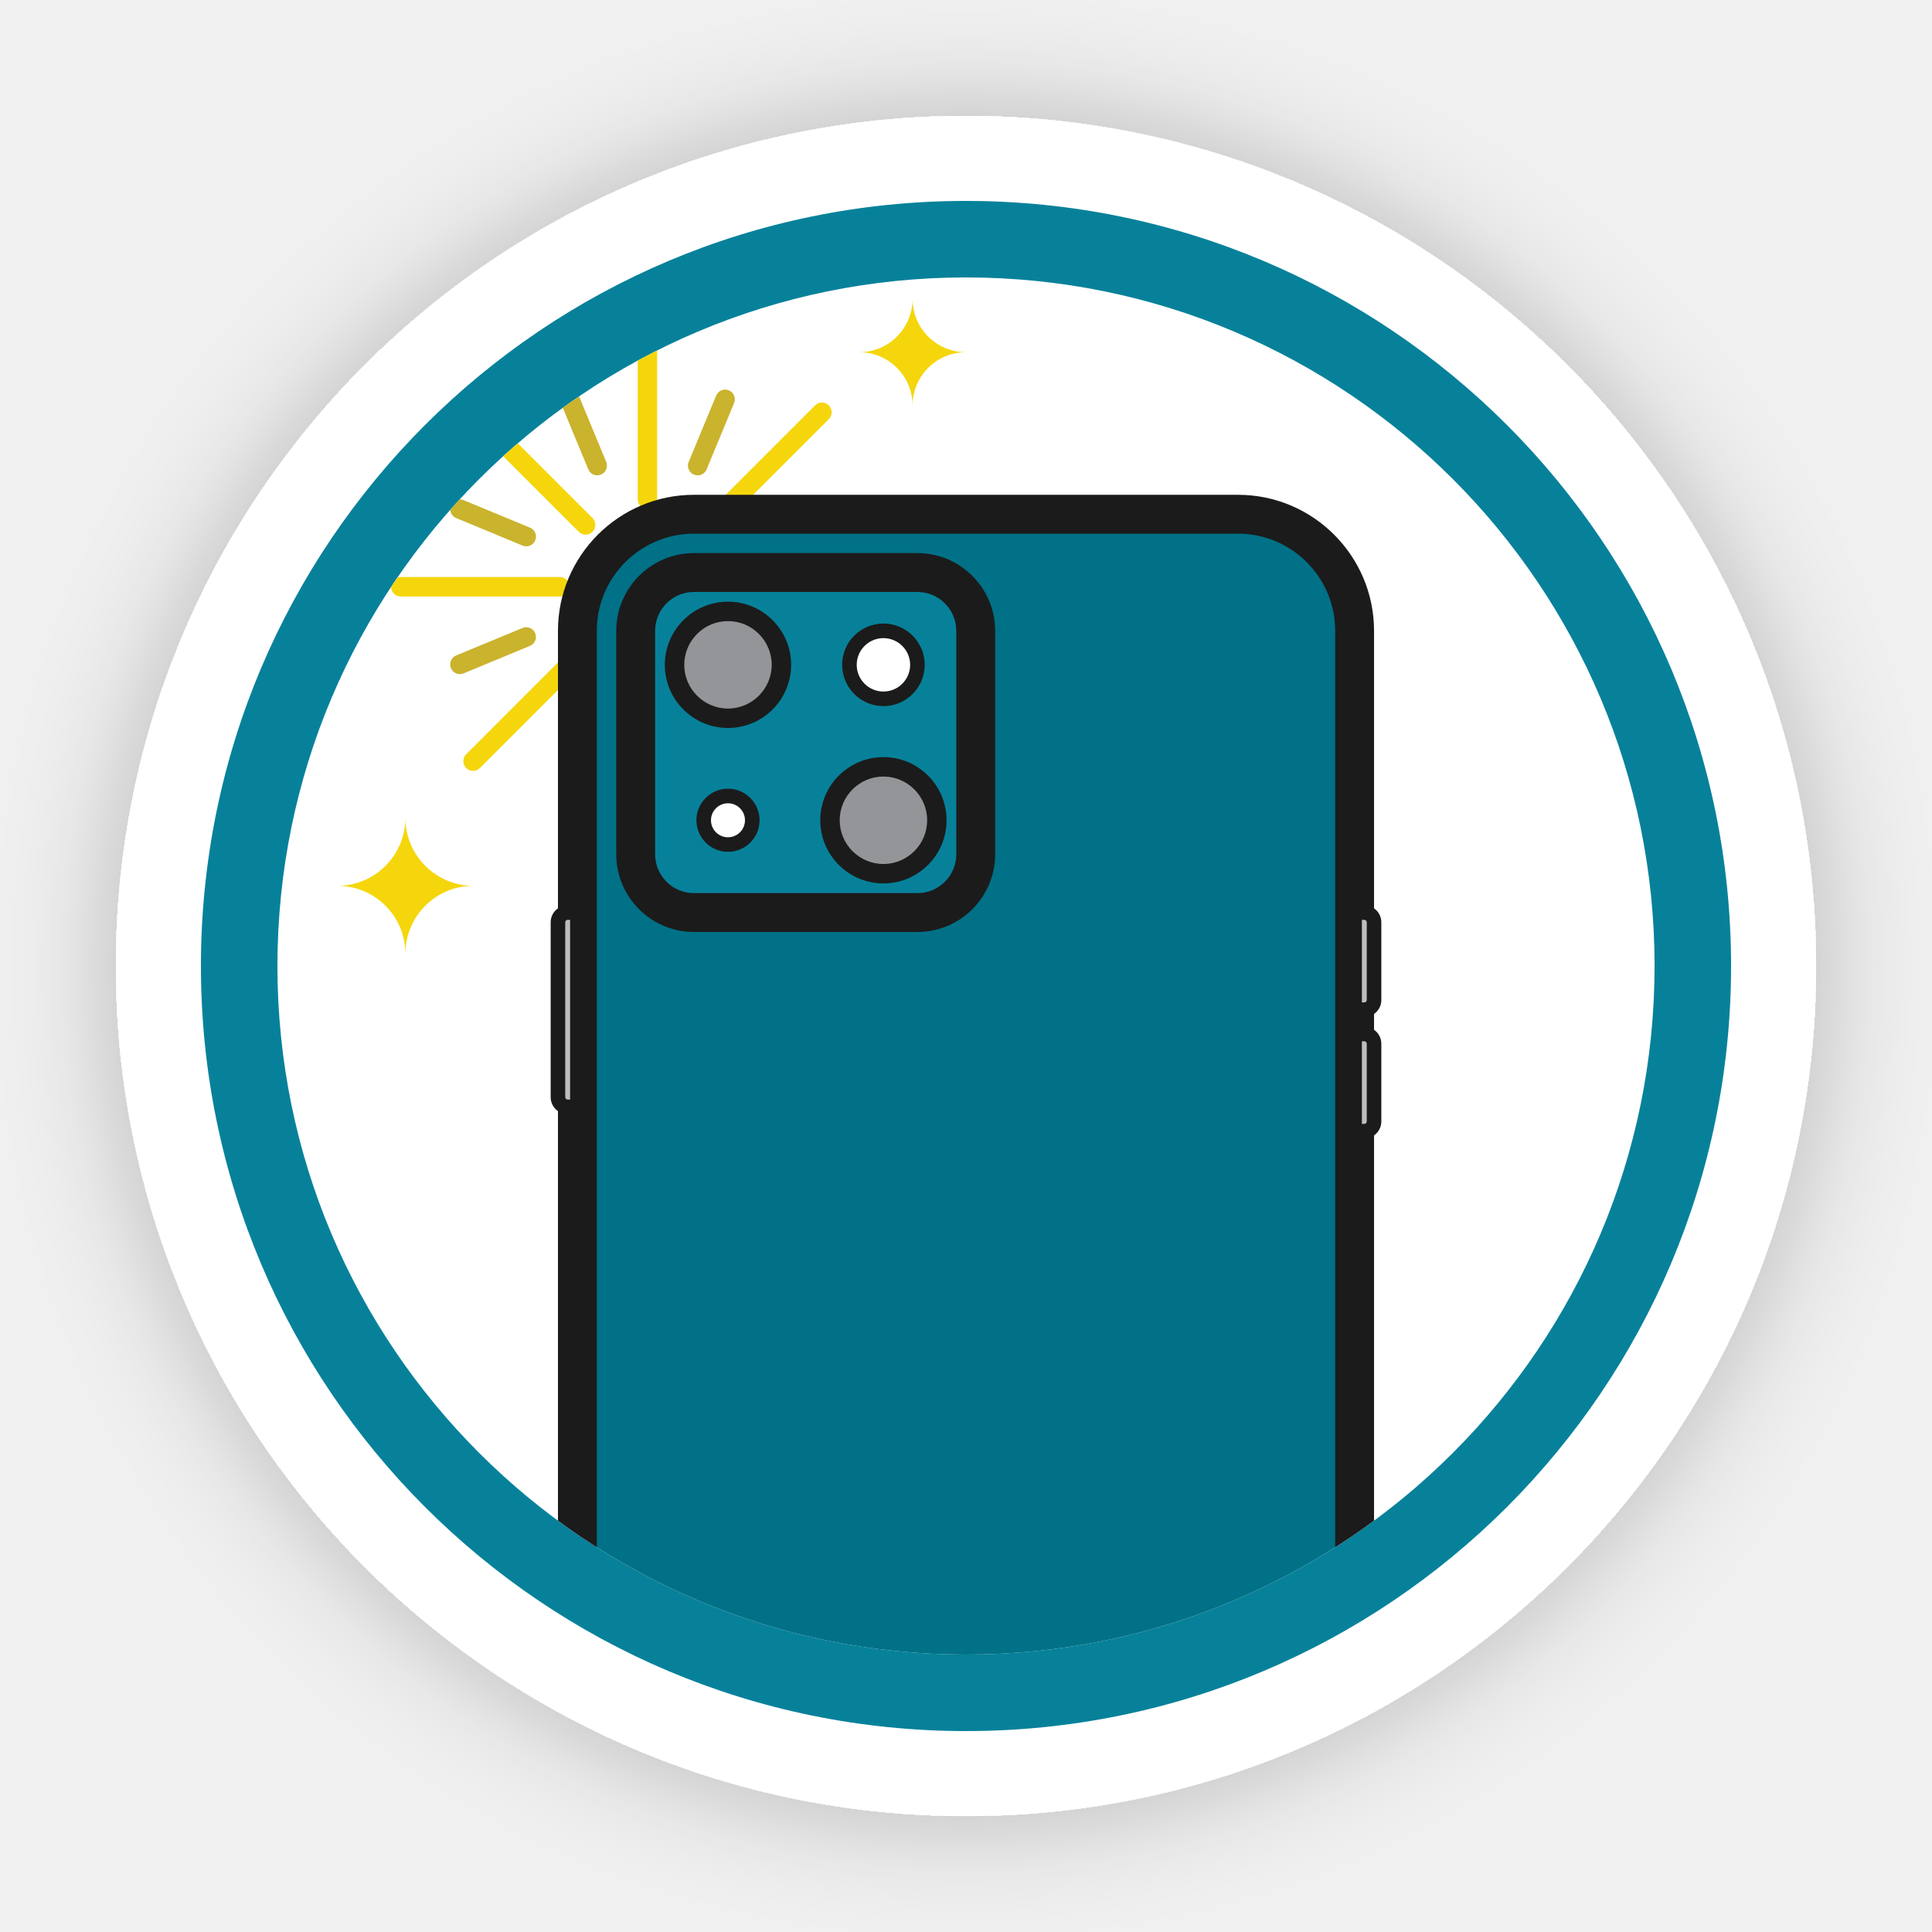
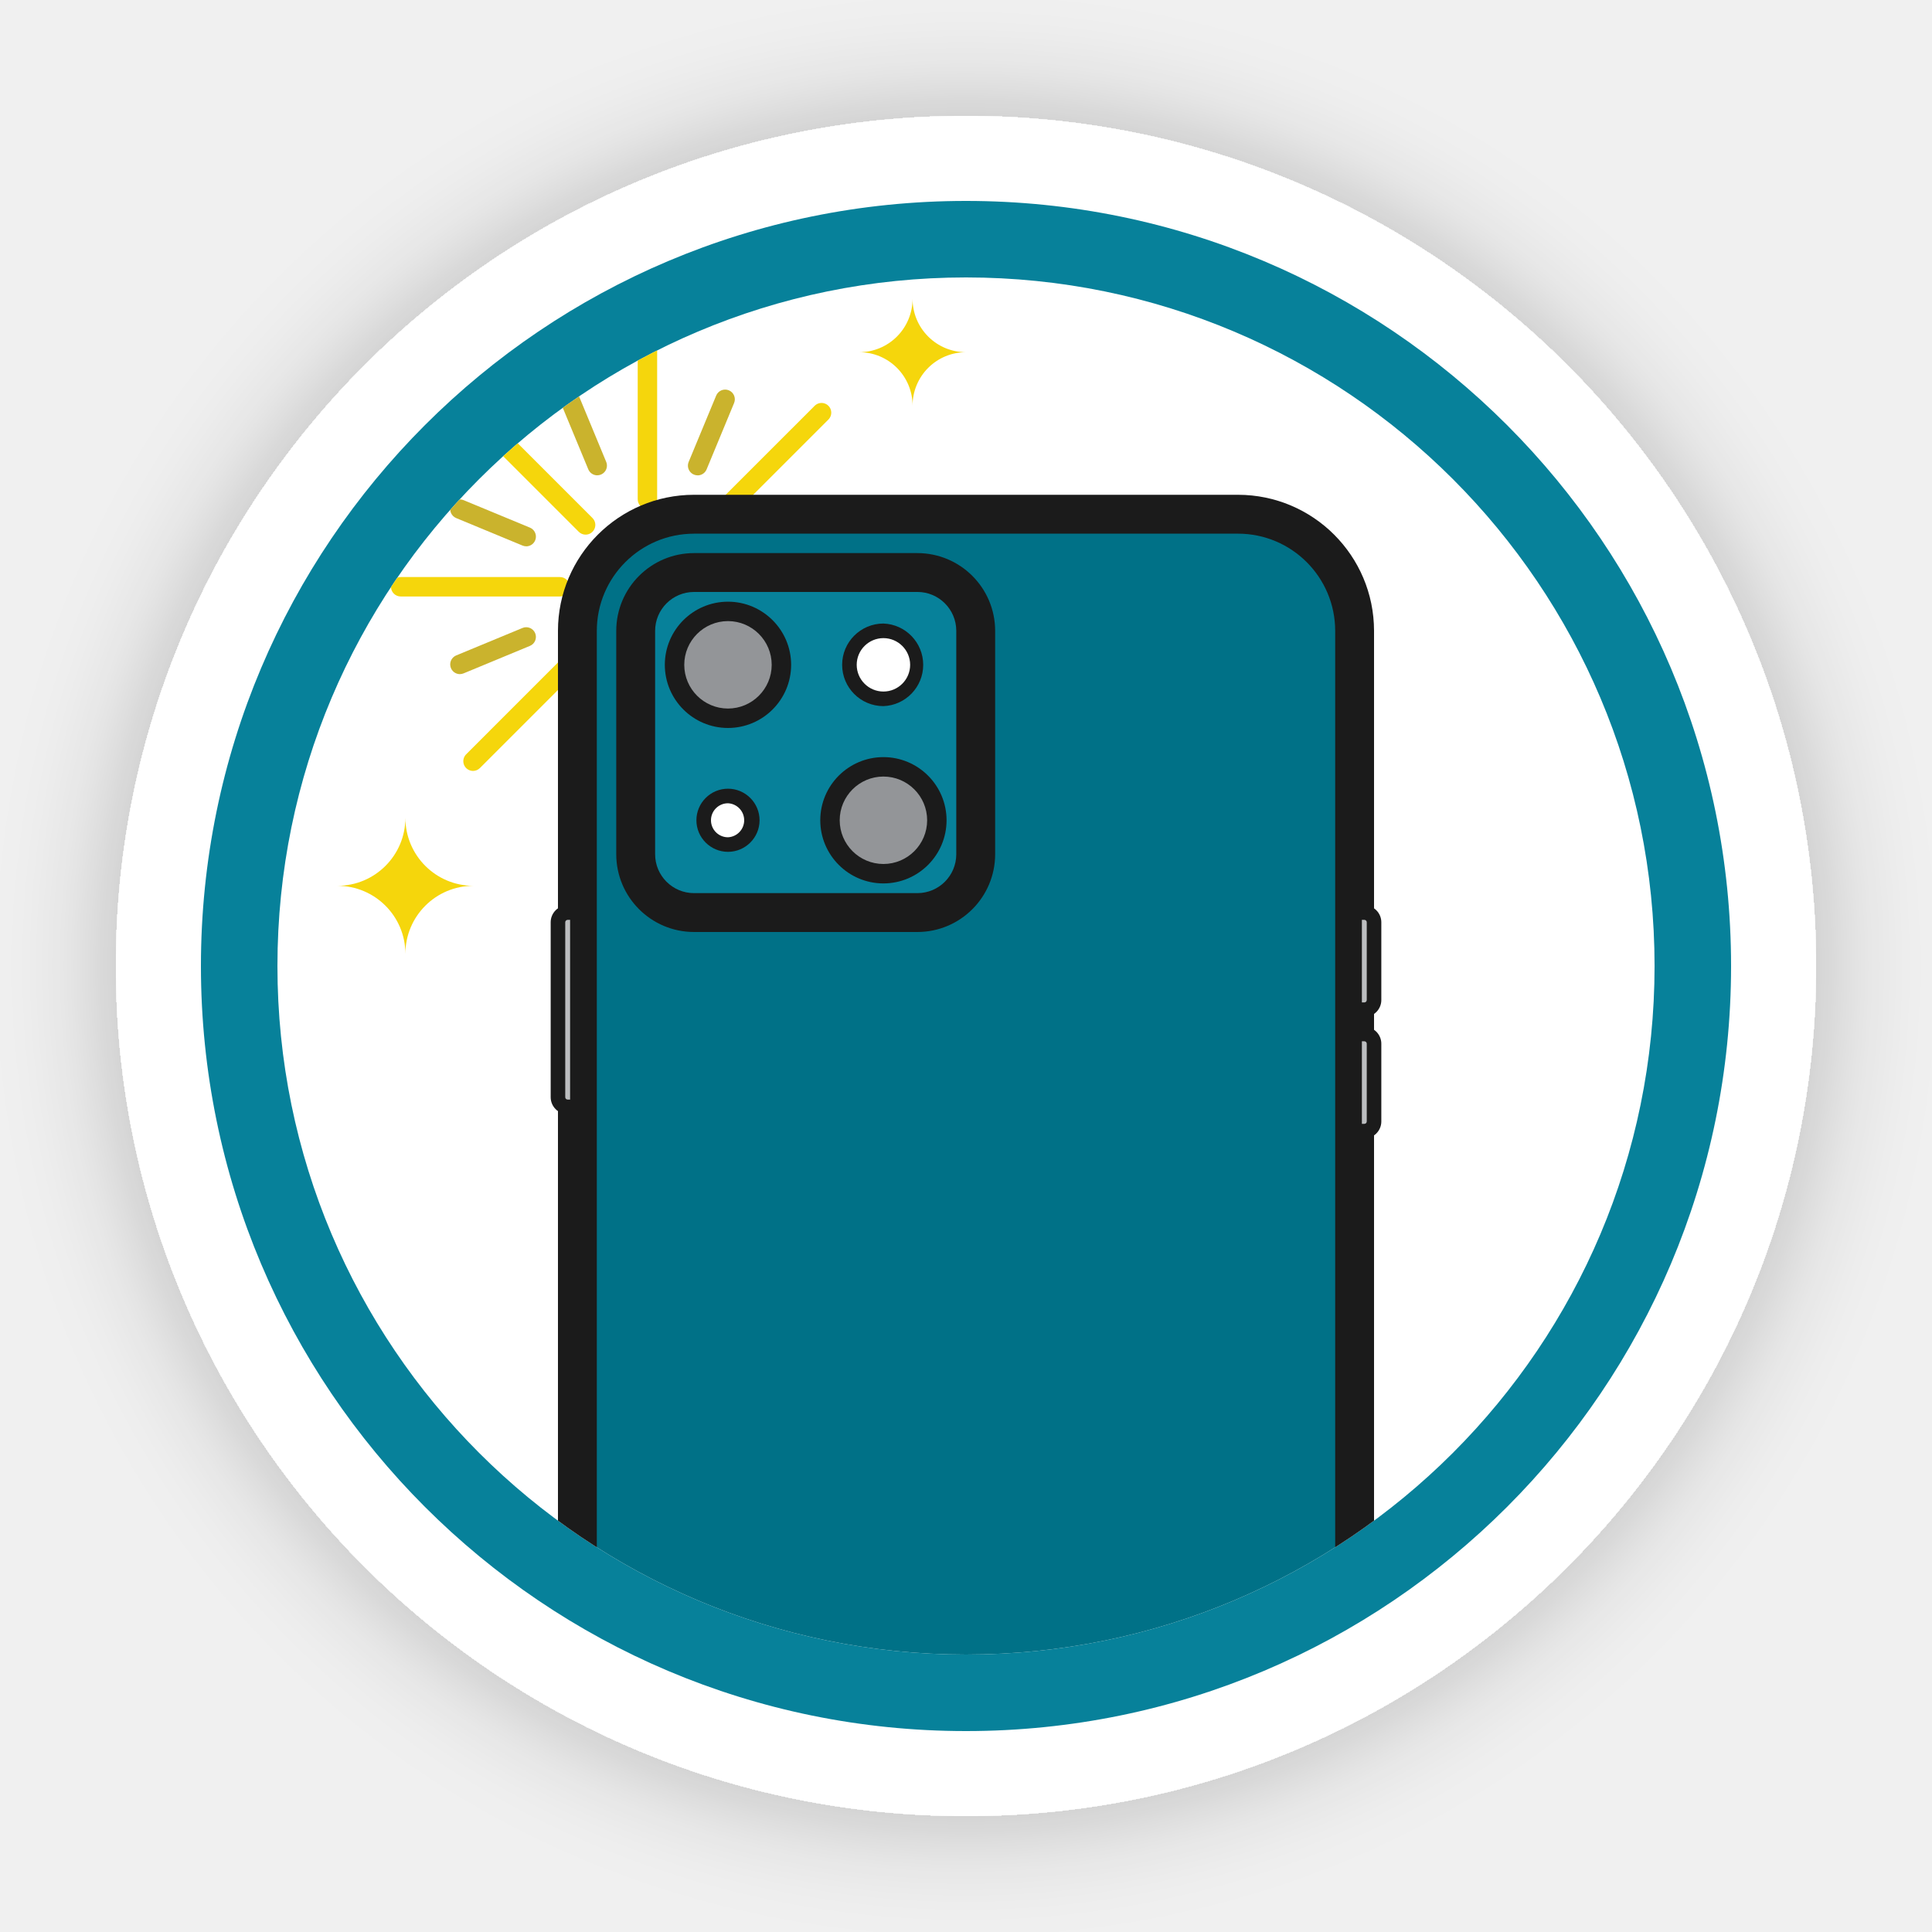
<svg xmlns="http://www.w3.org/2000/svg" width="100" height="100" viewBox="0 0 100 100" fill="none">
-   <g filter="url(#filter0_d_279_8400)">
-     <path d="M50 94C74.3 94 94 74.3 94 50C94 25.7 74.3 6 50 6C25.7 6 6 25.7 6 50C6 74.3 25.7 94 50 94Z" fill="white" />
+   <g filter="url(#a)">
+     <path d="M50 94c24.3 0 44-19.7 44-44S74.3 6 50 6 6 25.7 6 50s19.7 44 44 44Z" fill="#fff" />
  </g>
-   <path d="M50 89.6C71.87 89.6 89.6 71.871 89.6 50C89.6 28.13 71.87 10.4 50 10.4C28.129 10.4 10.4 28.13 10.4 50C10.4 71.871 28.129 89.6 50 89.6Z" fill="#07819A" />
-   <path d="M50 85.64C69.683 85.64 85.64 69.683 85.64 50C85.64 30.317 69.683 14.36 50 14.36C30.317 14.36 14.36 30.317 14.36 50C14.36 69.683 30.317 85.64 50 85.64Z" fill="white" />
-   <mask id="mask0_279_8400" style="mask-type:alpha" maskUnits="userSpaceOnUse" x="14" y="14" width="72" height="72">
-     <path d="M50 85.64C69.683 85.64 85.64 69.683 85.64 50C85.64 30.317 69.683 14.36 50 14.36C30.317 14.36 14.36 30.317 14.36 50C14.36 69.683 30.317 85.64 50 85.64Z" fill="white" />
+   <path d="M50 89.6c21.87 0 39.6-17.73 39.6-39.6S71.87 10.4 50 10.4 10.4 28.13 10.4 50 28.13 89.6 50 89.6Z" fill="#07819A" />
+   <path d="M50 85.64c19.683 0 35.64-15.957 35.64-35.64S69.683 14.36 50 14.36 14.36 30.317 14.36 50 30.317 85.64 50 85.64Z" fill="#fff" />
+   <mask id="b" style="mask-type:alpha" maskUnits="userSpaceOnUse" x="14" y="14" width="72" height="72">
+     <path d="M50 85.64c19.683 0 35.64-15.957 35.64-35.64S69.683 14.36 50 14.36 14.36 30.317 14.36 50 30.317 85.64 50 85.64Z" fill="#fff" />
  </mask>
-   <g mask="url(#mask0_279_8400)">
-     <path d="M33.511 26.348C33.235 26.348 33.008 26.122 33.008 25.845V17.601C33.008 17.324 33.235 17.098 33.511 17.098C33.788 17.098 34.014 17.324 34.014 17.601V25.845C34.014 26.122 33.788 26.348 33.511 26.348Z" fill="#F5D60C" />
-     <path d="M30.311 27.673C30.183 27.673 30.054 27.623 29.956 27.525L24.126 21.694C23.93 21.498 23.93 21.179 24.126 20.983C24.322 20.786 24.641 20.786 24.837 20.983L30.668 26.813C30.864 27.009 30.864 27.329 30.668 27.525C30.57 27.623 30.442 27.673 30.313 27.673H30.311Z" fill="#F5D60C" />
-     <path d="M28.986 30.874H20.741C20.465 30.874 20.238 30.648 20.238 30.371C20.238 30.094 20.465 29.868 20.741 29.868H28.986C29.262 29.868 29.489 30.094 29.489 30.371C29.489 30.648 29.262 30.874 28.986 30.874Z" fill="#F5D60C" />
-     <path d="M24.482 39.903C24.354 39.903 24.226 39.852 24.128 39.754C23.932 39.558 23.932 39.239 24.128 39.043L29.958 33.212C30.154 33.016 30.474 33.016 30.67 33.212C30.866 33.408 30.866 33.727 30.67 33.924L24.839 39.754C24.741 39.852 24.613 39.903 24.485 39.903H24.482Z" fill="#F5D60C" />
-     <path d="M33.511 43.644C33.235 43.644 33.008 43.418 33.008 43.141V34.897C33.008 34.62 33.235 34.394 33.511 34.394C33.788 34.394 34.014 34.62 34.014 34.897V43.141C34.014 43.418 33.788 43.644 33.511 43.644Z" fill="#F5D60C" />
-     <path d="M42.54 39.903C42.412 39.903 42.284 39.852 42.186 39.754L36.355 33.924C36.159 33.727 36.159 33.408 36.355 33.212C36.551 33.016 36.87 33.016 37.067 33.212L42.897 39.043C43.093 39.239 43.093 39.558 42.897 39.754C42.799 39.852 42.671 39.903 42.543 39.903H42.54Z" fill="#F5D60C" />
-     <path d="M46.282 30.874H38.037C37.761 30.874 37.534 30.648 37.534 30.371C37.534 30.094 37.761 29.868 38.037 29.868H46.282C46.558 29.868 46.785 30.094 46.785 30.371C46.785 30.648 46.558 30.874 46.282 30.874Z" fill="#F5D60C" />
-     <path d="M36.712 27.673C36.584 27.673 36.456 27.623 36.358 27.525C36.161 27.329 36.161 27.009 36.358 26.813L42.188 20.983C42.384 20.786 42.704 20.786 42.9 20.983C43.096 21.179 43.096 21.498 42.9 21.694L37.069 27.525C36.971 27.623 36.843 27.673 36.715 27.673H36.712Z" fill="#F5D60C" />
-     <path d="M30.914 24.603C30.715 24.603 30.529 24.485 30.449 24.291L29.026 20.857C28.92 20.6 29.041 20.306 29.297 20.201C29.554 20.095 29.848 20.216 29.954 20.472L31.377 23.907C31.482 24.163 31.362 24.457 31.105 24.563C31.042 24.588 30.977 24.601 30.914 24.601V24.603Z" fill="#CAB32D" />
-     <path d="M27.238 28.277C27.175 28.277 27.11 28.264 27.047 28.239L23.613 26.816C23.356 26.71 23.233 26.416 23.341 26.16C23.447 25.903 23.741 25.78 23.997 25.888L27.432 27.311C27.689 27.417 27.812 27.711 27.703 27.967C27.623 28.161 27.437 28.279 27.238 28.279V28.277Z" fill="#CAB32D" />
-     <path d="M23.804 34.894C23.605 34.894 23.419 34.776 23.339 34.582C23.233 34.326 23.354 34.032 23.61 33.926L27.045 32.503C27.301 32.397 27.595 32.518 27.701 32.775C27.807 33.031 27.686 33.325 27.43 33.431L23.995 34.854C23.932 34.879 23.867 34.892 23.804 34.892V34.894Z" fill="#CAB32D" />
-     <path d="M29.491 40.581C29.428 40.581 29.363 40.569 29.3 40.544C29.044 40.438 28.92 40.144 29.029 39.888L30.452 36.453C30.557 36.197 30.851 36.076 31.108 36.181C31.364 36.287 31.488 36.581 31.379 36.838L29.956 40.272C29.876 40.466 29.69 40.584 29.491 40.584V40.581Z" fill="#CAB32D" />
-     <path d="M37.531 40.581C37.333 40.581 37.147 40.463 37.066 40.27L35.643 36.835C35.538 36.579 35.658 36.285 35.915 36.179C36.171 36.073 36.465 36.194 36.571 36.45L37.994 39.885C38.1 40.142 37.979 40.436 37.722 40.541C37.66 40.566 37.594 40.579 37.531 40.579V40.581Z" fill="#CAB32D" />
-     <path d="M43.219 34.894C43.156 34.894 43.091 34.882 43.028 34.856L39.593 33.433C39.337 33.328 39.216 33.034 39.322 32.777C39.428 32.521 39.722 32.4 39.978 32.506L43.413 33.929C43.669 34.034 43.79 34.328 43.684 34.585C43.604 34.779 43.418 34.897 43.219 34.897V34.894Z" fill="#CAB32D" />
-     <path d="M39.784 28.277C39.586 28.277 39.4 28.158 39.319 27.965C39.214 27.708 39.334 27.414 39.591 27.309L43.025 25.886C43.282 25.78 43.576 25.901 43.681 26.157C43.787 26.413 43.666 26.708 43.41 26.813L39.975 28.236C39.913 28.262 39.847 28.274 39.784 28.274V28.277Z" fill="#CAB32D" />
-     <path d="M36.108 24.603C36.046 24.603 35.98 24.591 35.917 24.566C35.661 24.46 35.54 24.166 35.646 23.909L37.069 20.475C37.175 20.218 37.469 20.098 37.725 20.203C37.982 20.309 38.102 20.603 37.997 20.86L36.574 24.294C36.493 24.488 36.307 24.606 36.108 24.606V24.603Z" fill="#CAB32D" />
-     <path d="M47.234 20.995C47.234 19.466 45.997 18.23 44.469 18.23C45.997 18.23 47.234 16.992 47.234 15.464C47.234 16.992 48.471 18.23 50 18.23C48.471 18.23 47.234 19.466 47.234 20.995Z" fill="#F5D60C" />
-     <path d="M20.983 49.369C20.983 47.425 19.406 45.849 17.463 45.849C19.406 45.849 20.983 44.272 20.983 42.329C20.983 44.272 22.559 45.849 24.503 45.849C22.559 45.849 20.983 47.425 20.983 49.369Z" fill="#F5D60C" />
-     <path d="M64.08 26.617H35.92C32.588 26.617 29.886 29.319 29.886 32.651V90.983C29.886 94.316 32.588 97.017 35.92 97.017H64.08C67.413 97.017 70.115 94.316 70.115 90.983V32.651C70.115 29.319 67.413 26.617 64.08 26.617Z" fill="#007187" />
-     <path d="M64.08 98.023H35.92C32.038 98.023 28.88 94.865 28.88 90.983V32.651C28.88 28.769 32.038 25.611 35.92 25.611H64.08C67.962 25.611 71.12 28.769 71.12 32.651V90.983C71.12 94.865 67.962 98.023 64.08 98.023ZM35.92 27.623C33.147 27.623 30.891 29.878 30.891 32.651V90.983C30.891 93.756 33.147 96.011 35.92 96.011H64.08C66.853 96.011 69.109 93.756 69.109 90.983V32.651C69.109 29.878 66.853 27.623 64.08 27.623H35.92Z" fill="#1B1B1B" />
-     <path d="M47.486 29.634H35.92C34.254 29.634 32.903 30.985 32.903 32.651V44.217C32.903 45.883 34.254 47.234 35.92 47.234H47.486C49.152 47.234 50.503 45.883 50.503 44.217V32.651C50.503 30.985 49.152 29.634 47.486 29.634Z" fill="#07819A" />
-     <path d="M47.486 48.24H35.92C33.703 48.24 31.897 46.435 31.897 44.217V32.651C31.897 30.434 33.703 28.628 35.92 28.628H47.486C49.703 28.628 51.509 30.434 51.509 32.651V44.217C51.509 46.435 49.703 48.24 47.486 48.24ZM35.92 30.64C34.811 30.64 33.909 31.543 33.909 32.651V44.217C33.909 45.326 34.811 46.228 35.92 46.228H47.486C48.595 46.228 49.497 45.326 49.497 44.217V32.651C49.497 31.543 48.595 30.64 47.486 30.64H35.92Z" fill="#1B1B1B" />
-     <path d="M45.726 36.172C46.698 36.172 47.486 35.383 47.486 34.411C47.486 33.44 46.698 32.651 45.726 32.651C44.754 32.651 43.966 33.44 43.966 34.411C43.966 35.383 44.754 36.172 45.726 36.172Z" fill="white" />
-     <path d="M45.726 36.549C44.547 36.549 43.589 35.591 43.589 34.411C43.589 33.232 44.547 32.274 45.726 32.274C46.905 32.274 47.863 33.232 47.863 34.411C47.863 35.591 46.905 36.549 45.726 36.549ZM45.726 33.029C44.964 33.029 44.343 33.65 44.343 34.411C44.343 35.173 44.964 35.794 45.726 35.794C46.488 35.794 47.109 35.173 47.109 34.411C47.109 33.65 46.488 33.029 45.726 33.029Z" fill="#1B1B1B" />
-     <path d="M37.68 37.177C39.207 37.177 40.446 35.939 40.446 34.411C40.446 32.884 39.207 31.646 37.68 31.646C36.152 31.646 34.914 32.884 34.914 34.411C34.914 35.939 36.152 37.177 37.68 37.177Z" fill="#939598" />
-     <path d="M37.68 37.68C35.877 37.68 34.411 36.214 34.411 34.411C34.411 32.609 35.877 31.143 37.68 31.143C39.483 31.143 40.949 32.609 40.949 34.411C40.949 36.214 39.483 37.68 37.68 37.68ZM37.68 32.148C36.433 32.148 35.417 33.164 35.417 34.411C35.417 35.658 36.433 36.674 37.68 36.674C38.927 36.674 39.943 35.658 39.943 34.411C39.943 33.164 38.927 32.148 37.68 32.148Z" fill="#1B1B1B" />
-     <path d="M37.68 43.714C38.374 43.714 38.937 43.151 38.937 42.457C38.937 41.763 38.374 41.2 37.68 41.2C36.986 41.2 36.423 41.763 36.423 42.457C36.423 43.151 36.986 43.714 37.68 43.714Z" fill="white" />
-     <path d="M37.68 44.091C36.78 44.091 36.046 43.357 36.046 42.457C36.046 41.557 36.78 40.823 37.68 40.823C38.58 40.823 39.315 41.557 39.315 42.457C39.315 43.357 38.58 44.091 37.68 44.091ZM37.68 41.577C37.195 41.577 36.8 41.972 36.8 42.457C36.8 42.942 37.195 43.337 37.68 43.337C38.165 43.337 38.56 42.942 38.56 42.457C38.56 41.972 38.165 41.577 37.68 41.577Z" fill="#1B1B1B" />
-     <path d="M45.726 45.223C47.253 45.223 48.491 43.984 48.491 42.457C48.491 40.929 47.253 39.691 45.726 39.691C44.198 39.691 42.96 40.929 42.96 42.457C42.96 43.984 44.198 45.223 45.726 45.223Z" fill="#939598" />
-     <path d="M45.726 45.726C43.923 45.726 42.457 44.26 42.457 42.457C42.457 40.654 43.923 39.188 45.726 39.188C47.529 39.188 48.994 40.654 48.994 42.457C48.994 44.26 47.529 45.726 45.726 45.726ZM45.726 40.194C44.479 40.194 43.463 41.21 43.463 42.457C43.463 43.704 44.479 44.72 45.726 44.72C46.973 44.72 47.989 43.704 47.989 42.457C47.989 41.21 46.973 40.194 45.726 40.194Z" fill="#1B1B1B" />
-     <path d="M70.114 47.234H70.617C70.893 47.234 71.12 47.461 71.12 47.737V51.76C71.12 52.037 70.893 52.263 70.617 52.263H70.114V47.234Z" fill="#BCBEC0" />
-     <path d="M70.617 52.64H69.737V46.857H70.617C71.102 46.857 71.497 47.252 71.497 47.737V51.76C71.497 52.245 71.102 52.64 70.617 52.64ZM70.491 51.886H70.617C70.688 51.886 70.743 51.83 70.743 51.76V47.737C70.743 47.667 70.688 47.611 70.617 47.611H70.491V51.886Z" fill="#1B1B1B" />
-     <path d="M70.114 53.52H70.617C70.893 53.52 71.12 53.746 71.12 54.023V58.046C71.12 58.322 70.893 58.549 70.617 58.549H70.114V53.52Z" fill="#BCBEC0" />
-     <path d="M70.617 58.926H69.737V53.143H70.617C71.102 53.143 71.497 53.538 71.497 54.023V58.046C71.497 58.531 71.102 58.926 70.617 58.926ZM70.491 58.172H70.617C70.688 58.172 70.743 58.116 70.743 58.046V54.023C70.743 53.953 70.688 53.897 70.617 53.897H70.491V58.172Z" fill="#1B1B1B" />
-     <path d="M29.886 57.291H29.383C29.107 57.291 28.88 57.065 28.88 56.789V47.737C28.88 47.461 29.107 47.234 29.383 47.234H29.886V57.291Z" fill="#BCBEC0" />
-     <path d="M30.263 57.669H29.383C28.897 57.669 28.503 57.274 28.503 56.789V47.737C28.503 47.252 28.897 46.857 29.383 46.857H30.263V57.669ZM29.383 47.611C29.312 47.611 29.257 47.667 29.257 47.737V56.789C29.257 56.859 29.312 56.914 29.383 56.914H29.508V47.611H29.383Z" fill="#1B1B1B" />
+   <g mask="url(#b)">
+     <path d="M33.511 26.348a.504.504 0 0 1-.503-.503v-8.244a.504.504 0 0 1 1.006 0v8.244a.504.504 0 0 1-.503.503Zm-3.201 1.325a.501.501 0 0 1-.354-.148l-5.83-5.83a.504.504 0 0 1 .711-.712l5.83 5.83a.504.504 0 0 1-.354.86h-.002Zm-1.324 3.201H20.74a.504.504 0 0 1-.503-.503c0-.277.227-.503.503-.503h8.245c.276 0 .503.226.503.503a.504.504 0 0 1-.503.503Zm-4.504 9.029a.504.504 0 0 1-.354-.86l5.83-5.831a.504.504 0 0 1 .712.712l-5.83 5.83a.5.5 0 0 1-.355.149h-.003Zm9.029 3.741a.504.504 0 0 1-.503-.503v-8.244a.504.504 0 0 1 1.006 0v8.244a.504.504 0 0 1-.503.503Zm9.029-3.741a.501.501 0 0 1-.354-.149l-5.83-5.83a.504.504 0 0 1 .71-.712l5.831 5.83a.504.504 0 0 1-.354.86h-.003Zm3.742-9.029h-8.245a.504.504 0 0 1-.503-.503c0-.277.227-.503.503-.503h8.245c.276 0 .503.226.503.503a.504.504 0 0 1-.503.503Zm-9.57-3.201a.504.504 0 0 1-.355-.86l5.831-5.83a.504.504 0 0 1 .712.711l-5.83 5.83a.501.501 0 0 1-.355.149h-.003Z" fill="#F5D60C" />
+     <path d="M30.914 24.603a.504.504 0 0 1-.465-.312l-1.423-3.434a.502.502 0 1 1 .928-.385l1.423 3.435a.502.502 0 0 1-.463.694v.002Zm-3.676 3.674a.518.518 0 0 1-.19-.038l-3.435-1.423a.5.5 0 0 1-.272-.656.5.5 0 0 1 .656-.272l3.435 1.423a.504.504 0 0 1-.194.968v-.002Zm-3.434 6.617a.504.504 0 0 1-.194-.968l3.435-1.423a.502.502 0 0 1 .384.928l-3.434 1.423a.518.518 0 0 1-.191.038v.002Zm5.687 5.687a.5.5 0 0 1-.463-.694l1.424-3.434a.502.502 0 1 1 .927.385l-1.423 3.434a.504.504 0 0 1-.465.312v-.003Zm8.04 0a.504.504 0 0 1-.465-.311l-1.423-3.435a.502.502 0 0 1 .928-.385l1.423 3.435a.502.502 0 0 1-.463.694v.002Zm5.688-5.687a.518.518 0 0 1-.191-.038l-3.435-1.423a.502.502 0 0 1 .385-.927l3.435 1.423a.502.502 0 0 1-.194.968v-.003Zm-3.435-6.617a.504.504 0 0 1-.193-.968l3.434-1.424a.502.502 0 1 1 .385.928l-3.435 1.423a.516.516 0 0 1-.19.038v.003Zm-3.676-3.674a.502.502 0 0 1-.463-.694l1.424-3.434a.502.502 0 1 1 .928.384l-1.423 3.435a.504.504 0 0 1-.465.312v-.003Z" fill="#CAB32D" />
+     <path d="M47.234 20.995a2.764 2.764 0 0 0-2.765-2.765 2.764 2.764 0 0 0 2.765-2.766A2.764 2.764 0 0 0 50 18.23a2.764 2.764 0 0 0-2.766 2.765ZM20.983 49.369a3.52 3.52 0 0 0-3.52-3.52 3.52 3.52 0 0 0 3.52-3.52 3.52 3.52 0 0 0 3.52 3.52 3.52 3.52 0 0 0-3.52 3.52Z" fill="#F5D60C" />
+     <path d="M64.08 26.617H35.92a6.034 6.034 0 0 0-6.034 6.034v58.332a6.034 6.034 0 0 0 6.034 6.034h28.16a6.034 6.034 0 0 0 6.035-6.034V32.65a6.034 6.034 0 0 0-6.035-6.034Z" fill="#007187" />
+     <path d="M64.08 98.023H35.92a7.048 7.048 0 0 1-7.04-7.04V32.65a7.048 7.048 0 0 1 7.04-7.04h28.16a7.048 7.048 0 0 1 7.04 7.04v58.332a7.048 7.048 0 0 1-7.04 7.04Zm-28.16-70.4a5.034 5.034 0 0 0-5.029 5.028v58.332a5.034 5.034 0 0 0 5.029 5.028h28.16a5.034 5.034 0 0 0 5.029-5.028V32.65a5.034 5.034 0 0 0-5.029-5.028H35.92Z" fill="#1B1B1B" />
+     <path d="M47.486 29.634H35.92a3.017 3.017 0 0 0-3.017 3.017v11.566a3.017 3.017 0 0 0 3.017 3.017h11.566a3.017 3.017 0 0 0 3.017-3.017V32.651a3.017 3.017 0 0 0-3.017-3.017Z" fill="#07819A" />
+     <path d="M47.486 48.24H35.92a4.028 4.028 0 0 1-4.023-4.023V32.651a4.028 4.028 0 0 1 4.023-4.023h11.566a4.028 4.028 0 0 1 4.023 4.023v11.566a4.028 4.028 0 0 1-4.023 4.023ZM35.92 30.64a2.014 2.014 0 0 0-2.011 2.011v11.566c0 1.109.902 2.011 2.011 2.011h11.566a2.014 2.014 0 0 0 2.011-2.01V32.65a2.014 2.014 0 0 0-2.011-2.011H35.92Z" fill="#1B1B1B" />
+     <path d="M45.726 36.172a1.76 1.76 0 1 0 0-3.52 1.76 1.76 0 0 0 0 3.52Z" fill="#fff" />
+     <path d="M45.726 36.549a2.139 2.139 0 0 1-2.137-2.138c0-1.179.958-2.137 2.137-2.137a2.139 2.139 0 0 1 0 4.275Zm0-3.52c-.762 0-1.383.62-1.383 1.382 0 .762.62 1.383 1.383 1.383.762 0 1.383-.62 1.383-1.383 0-.761-.621-1.382-1.383-1.382Z" fill="#1B1B1B" />
+     <path d="M37.68 37.177a2.766 2.766 0 1 0 0-5.531 2.766 2.766 0 0 0 0 5.531Z" fill="#939598" />
+     <path d="M37.68 37.68a3.272 3.272 0 0 1-3.269-3.269 3.272 3.272 0 0 1 3.269-3.268 3.272 3.272 0 0 1 3.269 3.268 3.272 3.272 0 0 1-3.27 3.269Zm0-5.532a2.266 2.266 0 0 0-2.263 2.263 2.266 2.266 0 0 0 2.263 2.263 2.266 2.266 0 0 0 2.263-2.263 2.266 2.266 0 0 0-2.263-2.263Z" fill="#1B1B1B" />
+     <path d="M37.68 43.714a1.257 1.257 0 1 0 0-2.514 1.257 1.257 0 0 0 0 2.514Z" fill="#fff" />
+     <path d="M37.68 44.091c-.9 0-1.634-.734-1.634-1.634 0-.9.734-1.634 1.634-1.634.9 0 1.635.734 1.635 1.634 0 .9-.735 1.634-1.635 1.634Zm0-2.514a.88.88 0 0 0 0 1.76.881.881 0 0 0 0-1.76Z" fill="#1B1B1B" />
+     <path d="M45.726 45.223a2.766 2.766 0 1 0 0-5.532 2.766 2.766 0 0 0 0 5.532Z" fill="#939598" />
+     <path d="M45.726 45.726a3.272 3.272 0 0 1-3.269-3.269 3.272 3.272 0 0 1 3.269-3.269 3.272 3.272 0 0 1 3.268 3.269 3.272 3.272 0 0 1-3.268 3.269Zm0-5.532a2.266 2.266 0 0 0-2.263 2.263 2.266 2.266 0 0 0 2.263 2.263 2.266 2.266 0 0 0 2.263-2.263 2.266 2.266 0 0 0-2.263-2.263Z" fill="#1B1B1B" />
+     <path d="M70.114 47.234h.503c.276 0 .502.227.502.503v4.023a.504.504 0 0 1-.502.503h-.503v-5.029Z" fill="#BCBEC0" />
+     <path d="M70.617 52.64h-.88v-5.783h.88c.485 0 .88.395.88.88v4.023c0 .485-.395.88-.88.88Zm-.126-.754h.126c.07 0 .126-.056.126-.126v-4.023a.124.124 0 0 0-.126-.126h-.126v4.275Z" fill="#1B1B1B" />
+     <path d="M70.114 53.52h.503c.276 0 .502.226.502.503v4.023a.504.504 0 0 1-.502.503h-.503V53.52Z" fill="#BCBEC0" />
+     <path d="M70.617 58.926h-.88v-5.783h.88c.485 0 .88.395.88.88v4.023c0 .485-.395.88-.88.88Zm-.126-.755h.126c.07 0 .126-.055.126-.125v-4.023a.124.124 0 0 0-.126-.126h-.126v4.275Z" fill="#1B1B1B" />
+     <path d="M29.886 57.291h-.503a.504.504 0 0 1-.503-.502v-9.052c0-.276.227-.503.503-.503h.503v10.057Z" fill="#BCBEC0" />
+     <path d="M30.263 57.669h-.88a.88.88 0 0 1-.88-.88v-9.052a.88.88 0 0 1 .88-.88h.88V57.67Zm-.88-10.057a.124.124 0 0 0-.126.125v9.052c0 .07.055.125.126.125h.125v-9.303h-.125Z" fill="#1B1B1B" />
  </g>
  <defs>
-     <filter id="filter0_d_279_8400" x="0" y="0" width="100" height="100" filterUnits="userSpaceOnUse" color-interpolation-filters="sRGB">
+     <filter id="a" x="0" y="0" width="100" height="100" filterUnits="userSpaceOnUse" color-interpolation-filters="sRGB">
      <feFlood flood-opacity="0" result="BackgroundImageFix" />
-       <feColorMatrix in="SourceAlpha" type="matrix" values="0 0 0 0 0 0 0 0 0 0 0 0 0 0 0 0 0 0 127 0" result="hardAlpha" />
+       <feColorMatrix in="SourceAlpha" values="0 0 0 0 0 0 0 0 0 0 0 0 0 0 0 0 0 0 127 0" result="hardAlpha" />
      <feOffset />
      <feGaussianBlur stdDeviation="3" />
      <feComposite in2="hardAlpha" operator="out" />
-       <feColorMatrix type="matrix" values="0 0 0 0 0 0 0 0 0 0 0 0 0 0 0 0 0 0 0.24 0" />
-       <feBlend mode="normal" in2="BackgroundImageFix" result="effect1_dropShadow_279_8400" />
-       <feBlend mode="normal" in="SourceGraphic" in2="effect1_dropShadow_279_8400" result="shape" />
+       <feColorMatrix values="0 0 0 0 0 0 0 0 0 0 0 0 0 0 0 0 0 0 0.24 0" />
+       <feBlend in2="BackgroundImageFix" result="effect1_dropShadow_279_8400" />
+       <feBlend in="SourceGraphic" in2="effect1_dropShadow_279_8400" result="shape" />
    </filter>
  </defs>
</svg>
